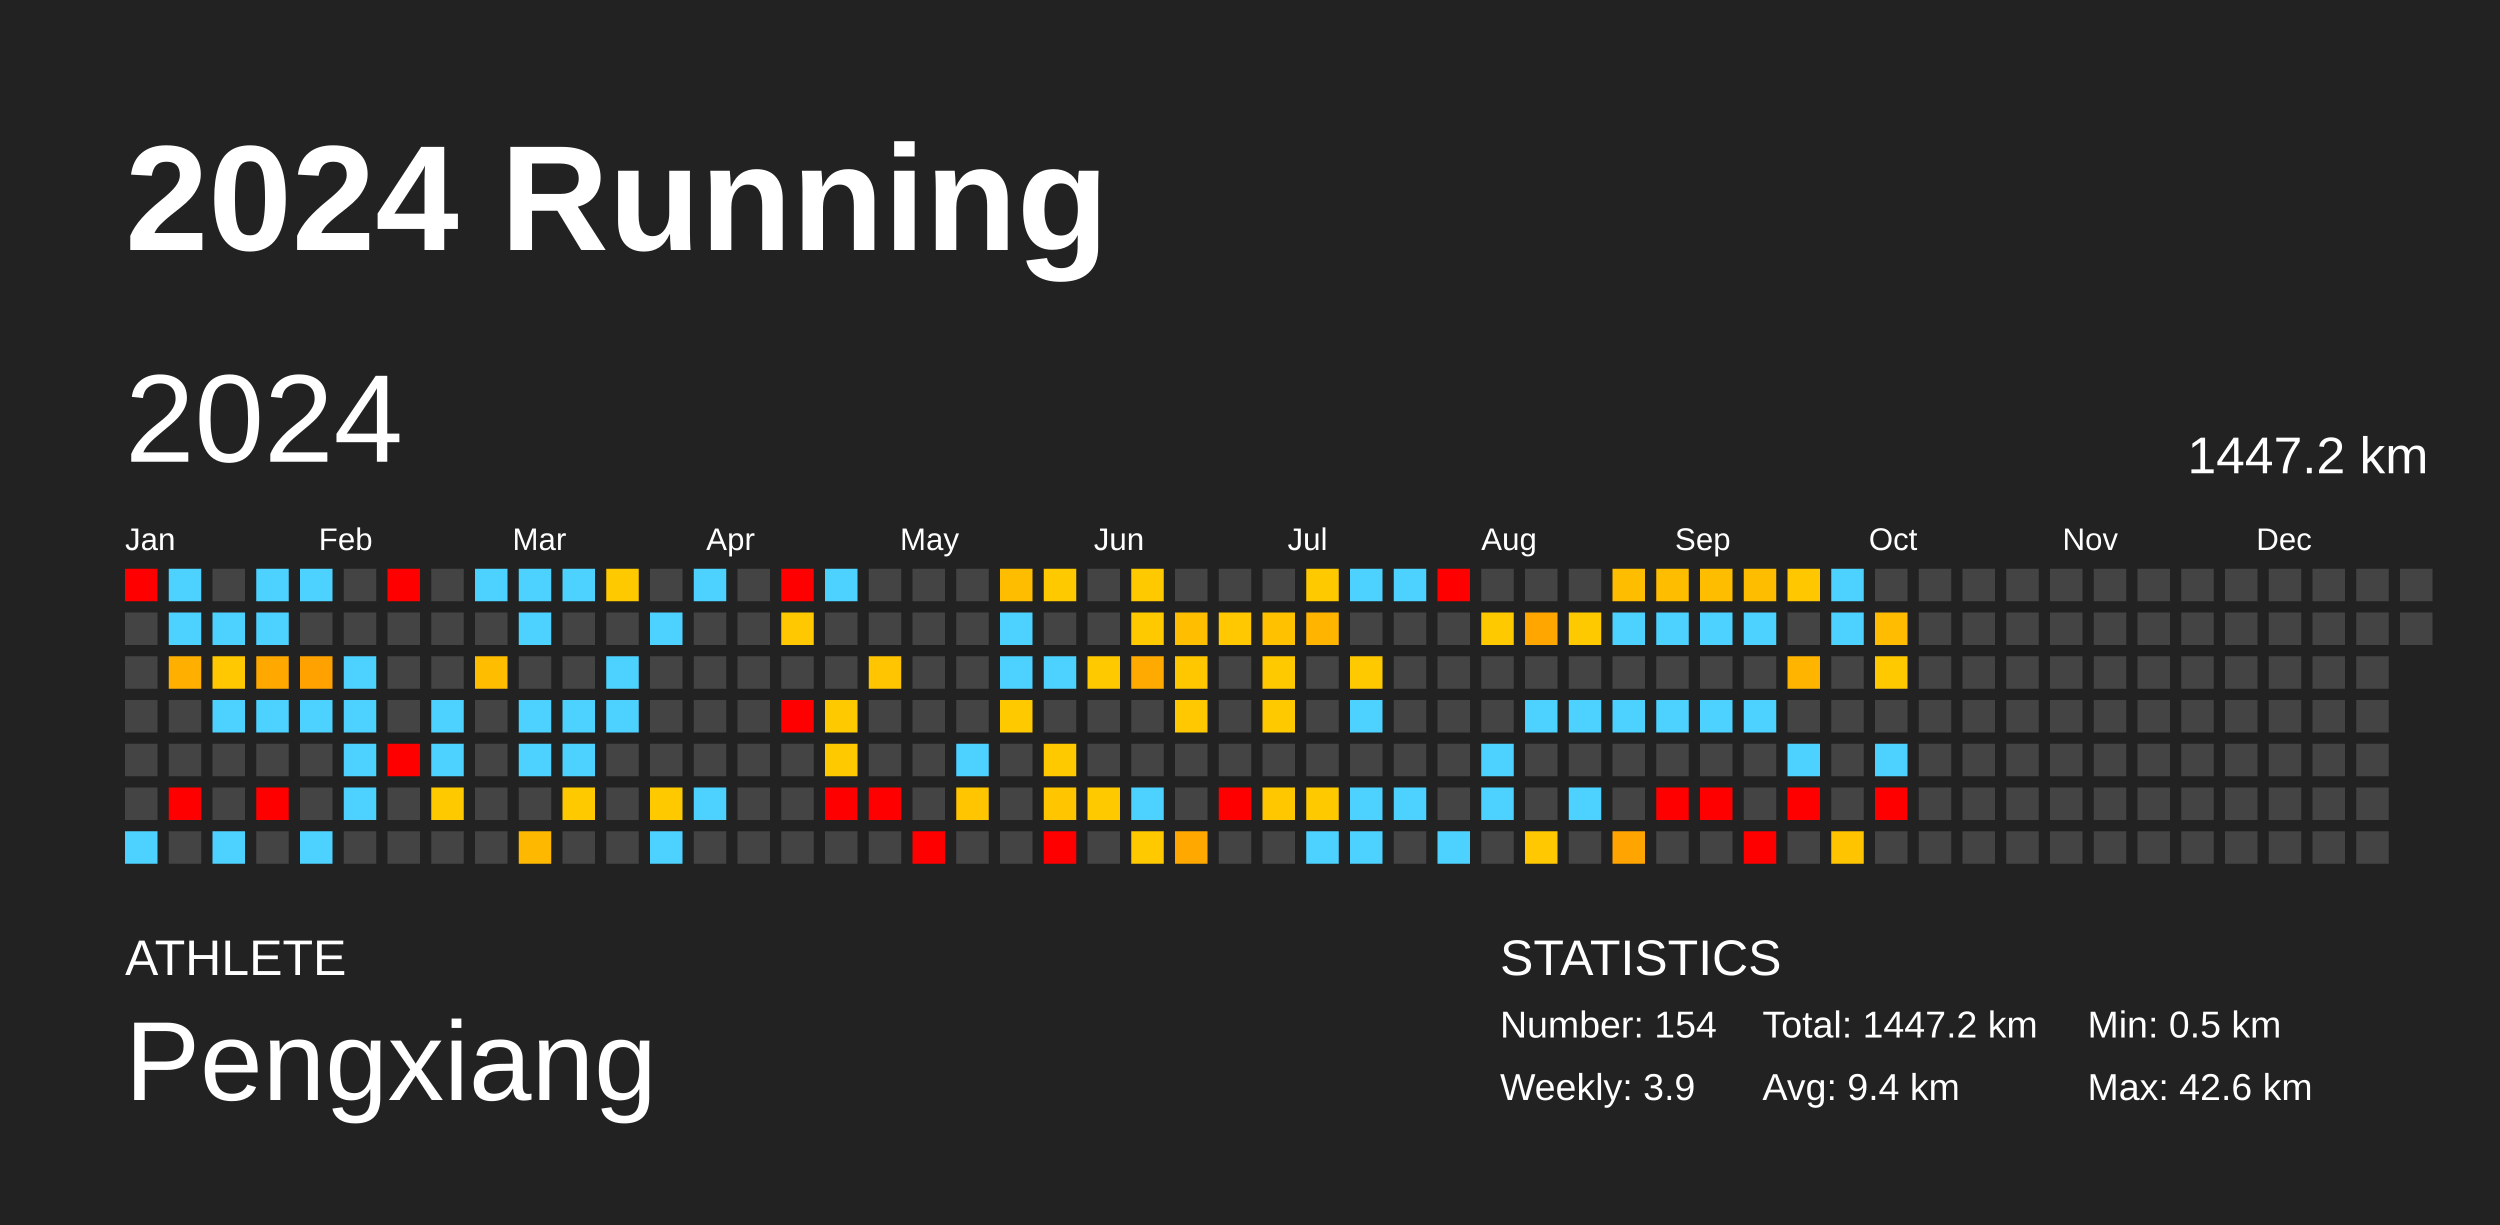
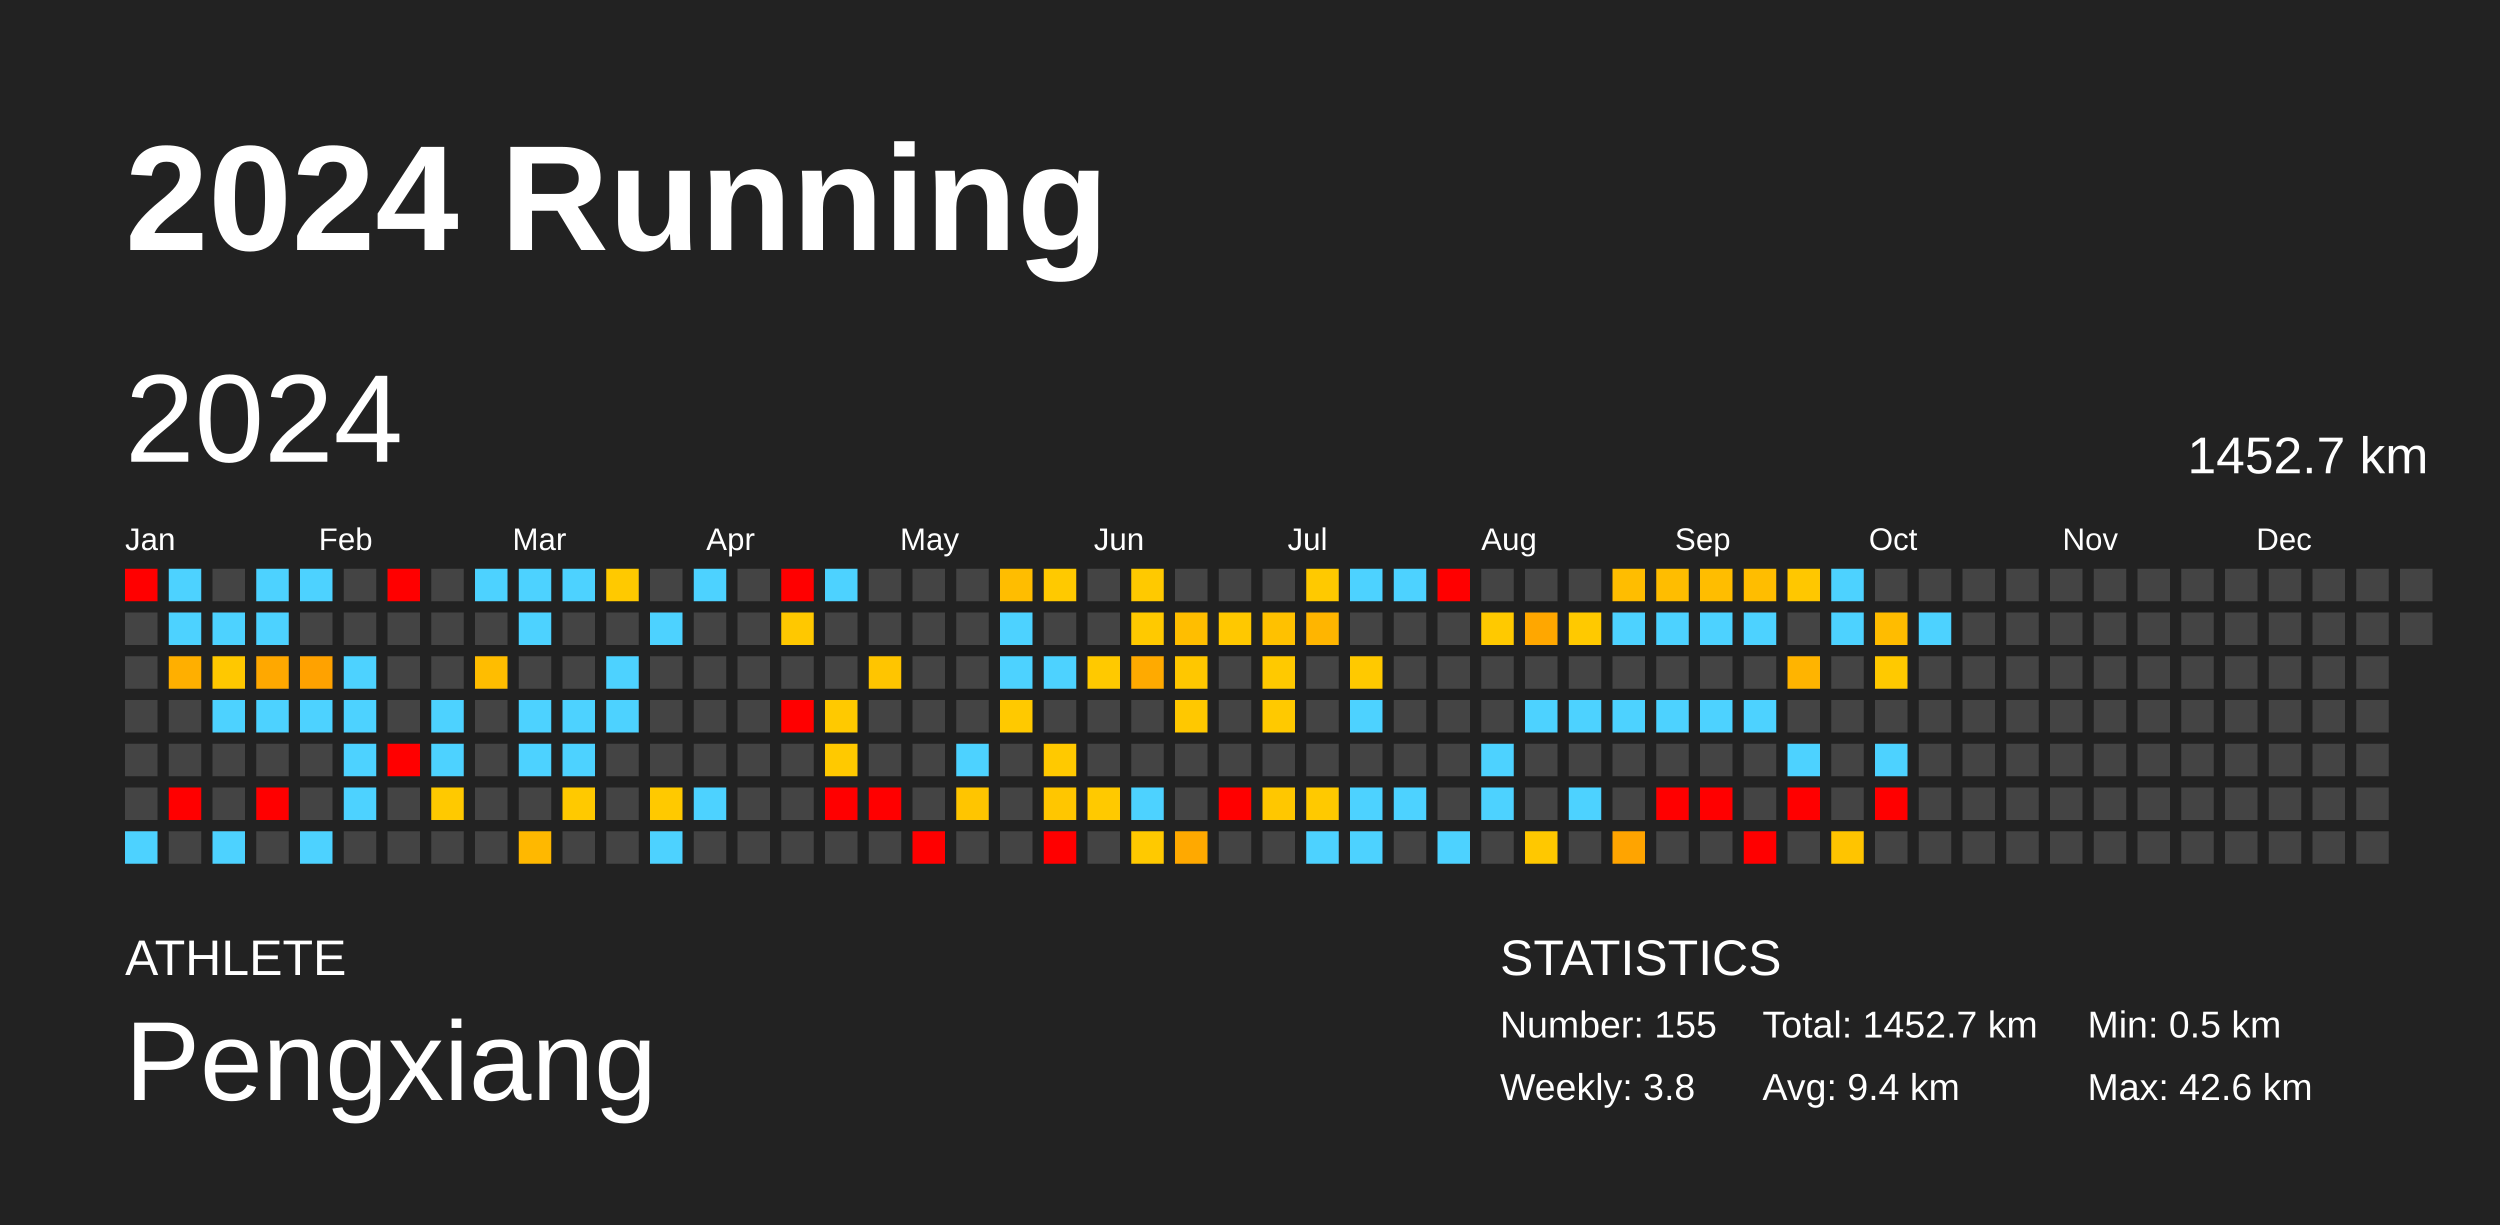
<svg xmlns="http://www.w3.org/2000/svg" baseProfile="full" height="98mm" version="1.1" viewBox="0,0,200,98" width="200mm">
  <defs />
  <rect fill="#222222" height="98" width="200" x="0" y="0" />
  <text fill="#FFFFFF" style="font-size:12px; font-family:Arial; font-weight:bold;" x="10" y="20">2024 Running</text>
  <text fill="#FFFFFF" style="font-size:4px; font-family:Arial" x="10" y="78">ATHLETE</text>
  <text fill="#FFFFFF" style="font-size:9px; font-family:Arial" x="10" y="88">Pengxiang</text>
  <text fill="#FFFFFF" style="font-size:4px; font-family:Arial" x="120" y="78">STATISTICS</text>
-   <text fill="#FFFFFF" style="font-size:3px; font-family:Arial" x="120" y="83">Number: 154</text>
-   <text fill="#FFFFFF" style="font-size:3px; font-family:Arial" x="120" y="88">Weekly: 3.9</text>
-   <text fill="#FFFFFF" style="font-size:3px; font-family:Arial" x="141" y="83">Total: 1447.2 km</text>
+   <text fill="#FFFFFF" style="font-size:3px; font-family:Arial" x="120" y="83">Number: 155</text>
+   <text fill="#FFFFFF" style="font-size:3px; font-family:Arial" x="120" y="88">Weekly: 3.8</text>
+   <text fill="#FFFFFF" style="font-size:3px; font-family:Arial" x="141" y="83">Total: 1452.7 km</text>
  <text fill="#FFFFFF" style="font-size:3px; font-family:Arial" x="141" y="88">Avg: 9.4 km</text>
  <text fill="#FFFFFF" style="font-size:3px; font-family:Arial" x="167" y="83">Min: 0.5 km</text>
  <text fill="#FFFFFF" style="font-size:3px; font-family:Arial" x="167" y="88">Max: 42.6 km</text>
  <text dominant-baseline="hanging" fill="#FFFFFF" style="font-size:10.0px; font-family:Arial;" x="10" y="30">2024</text>
-   <text dominant-baseline="hanging" fill="#FFFFFF" style="font-size:4.125px; font-family:Arial;" x="175" y="35">1447.2 km</text>
+   <text dominant-baseline="hanging" fill="#FFFFFF" style="font-size:4.125px; font-family:Arial;" x="175" y="35">1452.7 km</text>
  <text fill="#FFFFFF" style="font-size:2.5px; font-family:Arial" x="10.0" y="44">Jan</text>
  <text fill="#FFFFFF" style="font-size:2.5px; font-family:Arial" x="25.5" y="44">Feb</text>
  <text fill="#FFFFFF" style="font-size:2.5px; font-family:Arial" x="41.0" y="44">Mar</text>
  <text fill="#FFFFFF" style="font-size:2.5px; font-family:Arial" x="56.5" y="44">Apr</text>
  <text fill="#FFFFFF" style="font-size:2.5px; font-family:Arial" x="72.0" y="44">May</text>
  <text fill="#FFFFFF" style="font-size:2.5px; font-family:Arial" x="87.5" y="44">Jun</text>
  <text fill="#FFFFFF" style="font-size:2.5px; font-family:Arial" x="103.0" y="44">Jul</text>
  <text fill="#FFFFFF" style="font-size:2.5px; font-family:Arial" x="118.5" y="44">Aug</text>
  <text fill="#FFFFFF" style="font-size:2.5px; font-family:Arial" x="134.0" y="44">Sep</text>
  <text fill="#FFFFFF" style="font-size:2.5px; font-family:Arial" x="149.5" y="44">Oct</text>
  <text fill="#FFFFFF" style="font-size:2.5px; font-family:Arial" x="165.0" y="44">Nov</text>
  <text fill="#FFFFFF" style="font-size:2.5px; font-family:Arial" x="180.5" y="44">Dec</text>
  <rect fill="red" height="2.6" width="2.6" x="10.0" y="45.5" />
  <rect fill="#444444" height="2.6" width="2.6" x="10.0" y="49.0" />
  <rect fill="#444444" height="2.6" width="2.6" x="10.0" y="52.5" />
  <rect fill="#444444" height="2.6" width="2.6" x="10.0" y="56.0" />
  <rect fill="#444444" height="2.6" width="2.6" x="10.0" y="59.5" />
  <rect fill="#444444" height="2.6" width="2.6" x="10.0" y="63.0" />
  <rect fill="#4dd2ff" height="2.6" width="2.6" x="10.0" y="66.5" />
  <rect fill="#4dd2ff" height="2.6" width="2.6" x="13.5" y="45.5" />
  <rect fill="#4dd2ff" height="2.6" width="2.6" x="13.5" y="49.0" />
  <rect fill="#ffaf00" height="2.6" width="2.6" x="13.5" y="52.5" />
  <rect fill="#444444" height="2.6" width="2.6" x="13.5" y="56.0" />
  <rect fill="#444444" height="2.6" width="2.6" x="13.5" y="59.5" />
  <rect fill="red" height="2.6" width="2.6" x="13.5" y="63.0" />
  <rect fill="#444444" height="2.6" width="2.6" x="13.5" y="66.5" />
  <rect fill="#444444" height="2.6" width="2.6" x="17.0" y="45.5" />
  <rect fill="#4dd2ff" height="2.6" width="2.6" x="17.0" y="49.0" />
  <rect fill="#ffc800" height="2.6" width="2.6" x="17.0" y="52.5" />
  <rect fill="#4dd2ff" height="2.6" width="2.6" x="17.0" y="56.0" />
  <rect fill="#444444" height="2.6" width="2.6" x="17.0" y="59.5" />
  <rect fill="#444444" height="2.6" width="2.6" x="17.0" y="63.0" />
  <rect fill="#4dd2ff" height="2.6" width="2.6" x="17.0" y="66.5" />
  <rect fill="#4dd2ff" height="2.6" width="2.6" x="20.5" y="45.5" />
  <rect fill="#4dd2ff" height="2.6" width="2.6" x="20.5" y="49.0" />
  <rect fill="#ffa800" height="2.6" width="2.6" x="20.5" y="52.5" />
  <rect fill="#4dd2ff" height="2.6" width="2.6" x="20.5" y="56.0" />
  <rect fill="#444444" height="2.6" width="2.6" x="20.5" y="59.5" />
  <rect fill="red" height="2.6" width="2.6" x="20.5" y="63.0" />
  <rect fill="#444444" height="2.6" width="2.6" x="20.5" y="66.5" />
  <rect fill="#4dd2ff" height="2.6" width="2.6" x="24.0" y="45.5" />
  <rect fill="#444444" height="2.6" width="2.6" x="24.0" y="49.0" />
  <rect fill="#ffa200" height="2.6" width="2.6" x="24.0" y="52.5" />
  <rect fill="#4dd2ff" height="2.6" width="2.6" x="24.0" y="56.0" />
  <rect fill="#444444" height="2.6" width="2.6" x="24.0" y="59.5" />
  <rect fill="#444444" height="2.6" width="2.6" x="24.0" y="63.0" />
  <rect fill="#4dd2ff" height="2.6" width="2.6" x="24.0" y="66.5" />
  <rect fill="#444444" height="2.6" width="2.6" x="27.5" y="45.5" />
  <rect fill="#444444" height="2.6" width="2.6" x="27.5" y="49.0" />
  <rect fill="#4dd2ff" height="2.6" width="2.6" x="27.5" y="52.5" />
  <rect fill="#4dd2ff" height="2.6" width="2.6" x="27.5" y="56.0" />
  <rect fill="#4dd2ff" height="2.6" width="2.6" x="27.5" y="59.5" />
  <rect fill="#4dd2ff" height="2.6" width="2.6" x="27.5" y="63.0" />
  <rect fill="#444444" height="2.6" width="2.6" x="27.5" y="66.5" />
  <rect fill="red" height="2.6" width="2.6" x="31.0" y="45.5" />
  <rect fill="#444444" height="2.6" width="2.6" x="31.0" y="49.0" />
  <rect fill="#444444" height="2.6" width="2.6" x="31.0" y="52.5" />
  <rect fill="#444444" height="2.6" width="2.6" x="31.0" y="56.0" />
  <rect fill="red" height="2.6" width="2.6" x="31.0" y="59.5" />
  <rect fill="#444444" height="2.6" width="2.6" x="31.0" y="63.0" />
  <rect fill="#444444" height="2.6" width="2.6" x="31.0" y="66.5" />
  <rect fill="#444444" height="2.6" width="2.6" x="34.5" y="45.5" />
  <rect fill="#444444" height="2.6" width="2.6" x="34.5" y="49.0" />
  <rect fill="#444444" height="2.6" width="2.6" x="34.5" y="52.5" />
  <rect fill="#4dd2ff" height="2.6" width="2.6" x="34.5" y="56.0" />
  <rect fill="#4dd2ff" height="2.6" width="2.6" x="34.5" y="59.5" />
  <rect fill="#ffc900" height="2.6" width="2.6" x="34.5" y="63.0" />
  <rect fill="#444444" height="2.6" width="2.6" x="34.5" y="66.5" />
  <rect fill="#4dd2ff" height="2.6" width="2.6" x="38.0" y="45.5" />
  <rect fill="#444444" height="2.6" width="2.6" x="38.0" y="49.0" />
  <rect fill="#ffbd00" height="2.6" width="2.6" x="38.0" y="52.5" />
  <rect fill="#444444" height="2.6" width="2.6" x="38.0" y="56.0" />
  <rect fill="#444444" height="2.6" width="2.6" x="38.0" y="59.5" />
  <rect fill="#444444" height="2.6" width="2.6" x="38.0" y="63.0" />
  <rect fill="#444444" height="2.6" width="2.6" x="38.0" y="66.5" />
  <rect fill="#4dd2ff" height="2.6" width="2.6" x="41.5" y="45.5" />
  <rect fill="#4dd2ff" height="2.6" width="2.6" x="41.5" y="49.0" />
  <rect fill="#444444" height="2.6" width="2.6" x="41.5" y="52.5" />
  <rect fill="#4dd2ff" height="2.6" width="2.6" x="41.5" y="56.0" />
  <rect fill="#4dd2ff" height="2.6" width="2.6" x="41.5" y="59.5" />
  <rect fill="#444444" height="2.6" width="2.6" x="41.5" y="63.0" />
  <rect fill="#ffb800" height="2.6" width="2.6" x="41.5" y="66.5" />
  <rect fill="#4dd2ff" height="2.6" width="2.6" x="45.0" y="45.5" />
  <rect fill="#444444" height="2.6" width="2.6" x="45.0" y="49.0" />
  <rect fill="#444444" height="2.6" width="2.6" x="45.0" y="52.5" />
  <rect fill="#4dd2ff" height="2.6" width="2.6" x="45.0" y="56.0" />
  <rect fill="#4dd2ff" height="2.6" width="2.6" x="45.0" y="59.5" />
  <rect fill="#ffc900" height="2.6" width="2.6" x="45.0" y="63.0" />
  <rect fill="#444444" height="2.6" width="2.6" x="45.0" y="66.5" />
  <rect fill="#ffc900" height="2.6" width="2.6" x="48.5" y="45.5" />
  <rect fill="#444444" height="2.6" width="2.6" x="48.5" y="49.0" />
  <rect fill="#4dd2ff" height="2.6" width="2.6" x="48.5" y="52.5" />
  <rect fill="#4dd2ff" height="2.6" width="2.6" x="48.5" y="56.0" />
  <rect fill="#444444" height="2.6" width="2.6" x="48.5" y="59.5" />
  <rect fill="#444444" height="2.6" width="2.6" x="48.5" y="63.0" />
  <rect fill="#444444" height="2.6" width="2.6" x="48.5" y="66.5" />
  <rect fill="#444444" height="2.6" width="2.6" x="52.0" y="45.5" />
  <rect fill="#4dd2ff" height="2.6" width="2.6" x="52.0" y="49.0" />
  <rect fill="#444444" height="2.6" width="2.6" x="52.0" y="52.5" />
  <rect fill="#444444" height="2.6" width="2.6" x="52.0" y="56.0" />
  <rect fill="#444444" height="2.6" width="2.6" x="52.0" y="59.5" />
  <rect fill="#ffc900" height="2.6" width="2.6" x="52.0" y="63.0" />
  <rect fill="#4dd2ff" height="2.6" width="2.6" x="52.0" y="66.5" />
  <rect fill="#4dd2ff" height="2.6" width="2.6" x="55.5" y="45.5" />
  <rect fill="#444444" height="2.6" width="2.6" x="55.5" y="49.0" />
  <rect fill="#444444" height="2.6" width="2.6" x="55.5" y="52.5" />
  <rect fill="#444444" height="2.6" width="2.6" x="55.5" y="56.0" />
  <rect fill="#444444" height="2.6" width="2.6" x="55.5" y="59.5" />
  <rect fill="#4dd2ff" height="2.6" width="2.6" x="55.5" y="63.0" />
  <rect fill="#444444" height="2.6" width="2.6" x="55.5" y="66.5" />
  <rect fill="#444444" height="2.6" width="2.6" x="59.0" y="45.5" />
  <rect fill="#444444" height="2.6" width="2.6" x="59.0" y="49.0" />
  <rect fill="#444444" height="2.6" width="2.6" x="59.0" y="52.5" />
  <rect fill="#444444" height="2.6" width="2.6" x="59.0" y="56.0" />
  <rect fill="#444444" height="2.6" width="2.6" x="59.0" y="59.5" />
  <rect fill="#444444" height="2.6" width="2.6" x="59.0" y="63.0" />
  <rect fill="#444444" height="2.6" width="2.6" x="59.0" y="66.5" />
  <rect fill="red" height="2.6" width="2.6" x="62.5" y="45.5" />
  <rect fill="#ffc800" height="2.6" width="2.6" x="62.5" y="49.0" />
  <rect fill="#444444" height="2.6" width="2.6" x="62.5" y="52.5" />
  <rect fill="red" height="2.6" width="2.6" x="62.5" y="56.0" />
  <rect fill="#444444" height="2.6" width="2.6" x="62.5" y="59.5" />
  <rect fill="#444444" height="2.6" width="2.6" x="62.5" y="63.0" />
  <rect fill="#444444" height="2.6" width="2.6" x="62.5" y="66.5" />
  <rect fill="#4dd2ff" height="2.6" width="2.6" x="66.0" y="45.5" />
  <rect fill="#444444" height="2.6" width="2.6" x="66.0" y="49.0" />
  <rect fill="#444444" height="2.6" width="2.6" x="66.0" y="52.5" />
  <rect fill="#ffc900" height="2.6" width="2.6" x="66.0" y="56.0" />
  <rect fill="#ffc900" height="2.6" width="2.6" x="66.0" y="59.5" />
  <rect fill="red" height="2.6" width="2.6" x="66.0" y="63.0" />
  <rect fill="#444444" height="2.6" width="2.6" x="66.0" y="66.5" />
  <rect fill="#444444" height="2.6" width="2.6" x="69.5" y="45.5" />
  <rect fill="#444444" height="2.6" width="2.6" x="69.5" y="49.0" />
  <rect fill="#ffc500" height="2.6" width="2.6" x="69.5" y="52.5" />
  <rect fill="#444444" height="2.6" width="2.6" x="69.5" y="56.0" />
  <rect fill="#444444" height="2.6" width="2.6" x="69.5" y="59.5" />
  <rect fill="red" height="2.6" width="2.6" x="69.5" y="63.0" />
  <rect fill="#444444" height="2.6" width="2.6" x="69.5" y="66.5" />
  <rect fill="#444444" height="2.6" width="2.6" x="73.0" y="45.5" />
  <rect fill="#444444" height="2.6" width="2.6" x="73.0" y="49.0" />
  <rect fill="#444444" height="2.6" width="2.6" x="73.0" y="52.5" />
  <rect fill="#444444" height="2.6" width="2.6" x="73.0" y="56.0" />
  <rect fill="#444444" height="2.6" width="2.6" x="73.0" y="59.5" />
  <rect fill="#444444" height="2.6" width="2.6" x="73.0" y="63.0" />
  <rect fill="red" height="2.6" width="2.6" x="73.0" y="66.5" />
  <rect fill="#444444" height="2.6" width="2.6" x="76.5" y="45.5" />
  <rect fill="#444444" height="2.6" width="2.6" x="76.5" y="49.0" />
  <rect fill="#444444" height="2.6" width="2.6" x="76.5" y="52.5" />
  <rect fill="#444444" height="2.6" width="2.6" x="76.5" y="56.0" />
  <rect fill="#4dd2ff" height="2.6" width="2.6" x="76.5" y="59.5" />
  <rect fill="#ffc500" height="2.6" width="2.6" x="76.5" y="63.0" />
  <rect fill="#444444" height="2.6" width="2.6" x="76.5" y="66.5" />
  <rect fill="#ffbd00" height="2.6" width="2.6" x="80.0" y="45.5" />
  <rect fill="#4dd2ff" height="2.6" width="2.6" x="80.0" y="49.0" />
  <rect fill="#4dd2ff" height="2.6" width="2.6" x="80.0" y="52.5" />
  <rect fill="#ffc900" height="2.6" width="2.6" x="80.0" y="56.0" />
  <rect fill="#444444" height="2.6" width="2.6" x="80.0" y="59.5" />
  <rect fill="#444444" height="2.6" width="2.6" x="80.0" y="63.0" />
  <rect fill="#444444" height="2.6" width="2.6" x="80.0" y="66.5" />
  <rect fill="#ffc900" height="2.6" width="2.6" x="83.5" y="45.5" />
  <rect fill="#444444" height="2.6" width="2.6" x="83.5" y="49.0" />
  <rect fill="#4dd2ff" height="2.6" width="2.6" x="83.5" y="52.5" />
  <rect fill="#444444" height="2.6" width="2.6" x="83.5" y="56.0" />
  <rect fill="#ffc900" height="2.6" width="2.6" x="83.5" y="59.5" />
  <rect fill="#ffc600" height="2.6" width="2.6" x="83.5" y="63.0" />
  <rect fill="red" height="2.6" width="2.6" x="83.5" y="66.5" />
  <rect fill="#444444" height="2.6" width="2.6" x="87.0" y="45.5" />
  <rect fill="#444444" height="2.6" width="2.6" x="87.0" y="49.0" />
  <rect fill="#ffc900" height="2.6" width="2.6" x="87.0" y="52.5" />
  <rect fill="#444444" height="2.6" width="2.6" x="87.0" y="56.0" />
  <rect fill="#444444" height="2.6" width="2.6" x="87.0" y="59.5" />
  <rect fill="#ffc900" height="2.6" width="2.6" x="87.0" y="63.0" />
  <rect fill="#444444" height="2.6" width="2.6" x="87.0" y="66.5" />
  <rect fill="#ffc900" height="2.6" width="2.6" x="90.5" y="45.5" />
  <rect fill="#ffc900" height="2.6" width="2.6" x="90.5" y="49.0" />
  <rect fill="#ffaa00" height="2.6" width="2.6" x="90.5" y="52.5" />
  <rect fill="#444444" height="2.6" width="2.6" x="90.5" y="56.0" />
  <rect fill="#444444" height="2.6" width="2.6" x="90.5" y="59.5" />
  <rect fill="#4dd2ff" height="2.6" width="2.6" x="90.5" y="63.0" />
  <rect fill="#ffc900" height="2.6" width="2.6" x="90.5" y="66.5" />
  <rect fill="#444444" height="2.6" width="2.6" x="94.0" y="45.5" />
  <rect fill="#ffbe00" height="2.6" width="2.6" x="94.0" y="49.0" />
  <rect fill="#ffc700" height="2.6" width="2.6" x="94.0" y="52.5" />
  <rect fill="#ffc800" height="2.6" width="2.6" x="94.0" y="56.0" />
  <rect fill="#444444" height="2.6" width="2.6" x="94.0" y="59.5" />
  <rect fill="#444444" height="2.6" width="2.6" x="94.0" y="63.0" />
  <rect fill="#ffa900" height="2.6" width="2.6" x="94.0" y="66.5" />
  <rect fill="#444444" height="2.6" width="2.6" x="97.5" y="45.5" />
  <rect fill="#ffc800" height="2.6" width="2.6" x="97.5" y="49.0" />
  <rect fill="#444444" height="2.6" width="2.6" x="97.5" y="52.5" />
  <rect fill="#444444" height="2.6" width="2.6" x="97.5" y="56.0" />
  <rect fill="#444444" height="2.6" width="2.6" x="97.5" y="59.5" />
  <rect fill="red" height="2.6" width="2.6" x="97.5" y="63.0" />
  <rect fill="#444444" height="2.6" width="2.6" x="97.5" y="66.5" />
  <rect fill="#444444" height="2.6" width="2.6" x="101.0" y="45.5" />
  <rect fill="#ffc100" height="2.6" width="2.6" x="101.0" y="49.0" />
  <rect fill="#ffc900" height="2.6" width="2.6" x="101.0" y="52.5" />
  <rect fill="#ffc900" height="2.6" width="2.6" x="101.0" y="56.0" />
  <rect fill="#444444" height="2.6" width="2.6" x="101.0" y="59.5" />
  <rect fill="#ffc700" height="2.6" width="2.6" x="101.0" y="63.0" />
  <rect fill="#444444" height="2.6" width="2.6" x="101.0" y="66.5" />
  <rect fill="#ffc900" height="2.6" width="2.6" x="104.5" y="45.5" />
  <rect fill="#ffb500" height="2.6" width="2.6" x="104.5" y="49.0" />
  <rect fill="#444444" height="2.6" width="2.6" x="104.5" y="52.5" />
  <rect fill="#444444" height="2.6" width="2.6" x="104.5" y="56.0" />
  <rect fill="#444444" height="2.6" width="2.6" x="104.5" y="59.5" />
  <rect fill="#ffc900" height="2.6" width="2.6" x="104.5" y="63.0" />
  <rect fill="#4dd2ff" height="2.6" width="2.6" x="104.5" y="66.5" />
  <rect fill="#4dd2ff" height="2.6" width="2.6" x="108.0" y="45.5" />
  <rect fill="#444444" height="2.6" width="2.6" x="108.0" y="49.0" />
  <rect fill="#ffc900" height="2.6" width="2.6" x="108.0" y="52.5" />
  <rect fill="#4dd2ff" height="2.6" width="2.6" x="108.0" y="56.0" />
  <rect fill="#444444" height="2.6" width="2.6" x="108.0" y="59.5" />
  <rect fill="#4dd2ff" height="2.6" width="2.6" x="108.0" y="63.0" />
  <rect fill="#4dd2ff" height="2.6" width="2.6" x="108.0" y="66.5" />
  <rect fill="#4dd2ff" height="2.6" width="2.6" x="111.5" y="45.5" />
  <rect fill="#444444" height="2.6" width="2.6" x="111.5" y="49.0" />
  <rect fill="#444444" height="2.6" width="2.6" x="111.5" y="52.5" />
  <rect fill="#444444" height="2.6" width="2.6" x="111.5" y="56.0" />
  <rect fill="#444444" height="2.6" width="2.6" x="111.5" y="59.5" />
  <rect fill="#4dd2ff" height="2.6" width="2.6" x="111.5" y="63.0" />
  <rect fill="#444444" height="2.6" width="2.6" x="111.5" y="66.5" />
  <rect fill="red" height="2.6" width="2.6" x="115.0" y="45.5" />
  <rect fill="#444444" height="2.6" width="2.6" x="115.0" y="49.0" />
  <rect fill="#444444" height="2.6" width="2.6" x="115.0" y="52.5" />
  <rect fill="#444444" height="2.6" width="2.6" x="115.0" y="56.0" />
  <rect fill="#444444" height="2.6" width="2.6" x="115.0" y="59.5" />
  <rect fill="#444444" height="2.6" width="2.6" x="115.0" y="63.0" />
  <rect fill="#4dd2ff" height="2.6" width="2.6" x="115.0" y="66.5" />
  <rect fill="#444444" height="2.6" width="2.6" x="118.5" y="45.5" />
  <rect fill="#ffc900" height="2.6" width="2.6" x="118.5" y="49.0" />
  <rect fill="#444444" height="2.6" width="2.6" x="118.5" y="52.5" />
  <rect fill="#444444" height="2.6" width="2.6" x="118.5" y="56.0" />
  <rect fill="#4dd2ff" height="2.6" width="2.6" x="118.5" y="59.5" />
  <rect fill="#4dd2ff" height="2.6" width="2.6" x="118.5" y="63.0" />
  <rect fill="#444444" height="2.6" width="2.6" x="118.5" y="66.5" />
  <rect fill="#444444" height="2.6" width="2.6" x="122.0" y="45.5" />
  <rect fill="#ffa700" height="2.6" width="2.6" x="122.0" y="49.0" />
  <rect fill="#444444" height="2.6" width="2.6" x="122.0" y="52.5" />
  <rect fill="#4dd2ff" height="2.6" width="2.6" x="122.0" y="56.0" />
  <rect fill="#444444" height="2.6" width="2.6" x="122.0" y="59.5" />
  <rect fill="#444444" height="2.6" width="2.6" x="122.0" y="63.0" />
  <rect fill="#ffc800" height="2.6" width="2.6" x="122.0" y="66.5" />
  <rect fill="#444444" height="2.6" width="2.6" x="125.5" y="45.5" />
  <rect fill="#ffc900" height="2.6" width="2.6" x="125.5" y="49.0" />
  <rect fill="#444444" height="2.6" width="2.6" x="125.5" y="52.5" />
  <rect fill="#4dd2ff" height="2.6" width="2.6" x="125.5" y="56.0" />
  <rect fill="#444444" height="2.6" width="2.6" x="125.5" y="59.5" />
  <rect fill="#4dd2ff" height="2.6" width="2.6" x="125.5" y="63.0" />
  <rect fill="#444444" height="2.6" width="2.6" x="125.5" y="66.5" />
  <rect fill="#ffbd00" height="2.6" width="2.6" x="129.0" y="45.5" />
  <rect fill="#4dd2ff" height="2.6" width="2.6" x="129.0" y="49.0" />
  <rect fill="#444444" height="2.6" width="2.6" x="129.0" y="52.5" />
  <rect fill="#4dd2ff" height="2.6" width="2.6" x="129.0" y="56.0" />
  <rect fill="#444444" height="2.6" width="2.6" x="129.0" y="59.5" />
  <rect fill="#444444" height="2.6" width="2.6" x="129.0" y="63.0" />
  <rect fill="#ffa400" height="2.6" width="2.6" x="129.0" y="66.5" />
  <rect fill="#ffbd00" height="2.6" width="2.6" x="132.5" y="45.5" />
  <rect fill="#4dd2ff" height="2.6" width="2.6" x="132.5" y="49.0" />
  <rect fill="#444444" height="2.6" width="2.6" x="132.5" y="52.5" />
  <rect fill="#4dd2ff" height="2.6" width="2.6" x="132.5" y="56.0" />
  <rect fill="#444444" height="2.6" width="2.6" x="132.5" y="59.5" />
  <rect fill="red" height="2.6" width="2.6" x="132.5" y="63.0" />
  <rect fill="#444444" height="2.6" width="2.6" x="132.5" y="66.5" />
  <rect fill="#ffbd00" height="2.6" width="2.6" x="136.0" y="45.5" />
  <rect fill="#4dd2ff" height="2.6" width="2.6" x="136.0" y="49.0" />
  <rect fill="#444444" height="2.6" width="2.6" x="136.0" y="52.5" />
  <rect fill="#4dd2ff" height="2.6" width="2.6" x="136.0" y="56.0" />
  <rect fill="#444444" height="2.6" width="2.6" x="136.0" y="59.5" />
  <rect fill="red" height="2.6" width="2.6" x="136.0" y="63.0" />
  <rect fill="#444444" height="2.6" width="2.6" x="136.0" y="66.5" />
  <rect fill="#ffbd00" height="2.6" width="2.6" x="139.5" y="45.5" />
  <rect fill="#4dd2ff" height="2.6" width="2.6" x="139.5" y="49.0" />
  <rect fill="#444444" height="2.6" width="2.6" x="139.5" y="52.5" />
  <rect fill="#4dd2ff" height="2.6" width="2.6" x="139.5" y="56.0" />
  <rect fill="#444444" height="2.6" width="2.6" x="139.5" y="59.5" />
  <rect fill="#444444" height="2.6" width="2.6" x="139.5" y="63.0" />
  <rect fill="red" height="2.6" width="2.6" x="139.5" y="66.5" />
  <rect fill="#ffc700" height="2.6" width="2.6" x="143.0" y="45.5" />
  <rect fill="#444444" height="2.6" width="2.6" x="143.0" y="49.0" />
  <rect fill="#ffb400" height="2.6" width="2.6" x="143.0" y="52.5" />
  <rect fill="#444444" height="2.6" width="2.6" x="143.0" y="56.0" />
  <rect fill="#4dd2ff" height="2.6" width="2.6" x="143.0" y="59.5" />
  <rect fill="red" height="2.6" width="2.6" x="143.0" y="63.0" />
  <rect fill="#444444" height="2.6" width="2.6" x="143.0" y="66.5" />
  <rect fill="#4dd2ff" height="2.6" width="2.6" x="146.5" y="45.5" />
  <rect fill="#4dd2ff" height="2.6" width="2.6" x="146.5" y="49.0" />
  <rect fill="#444444" height="2.6" width="2.6" x="146.5" y="52.5" />
  <rect fill="#444444" height="2.6" width="2.6" x="146.5" y="56.0" />
  <rect fill="#444444" height="2.6" width="2.6" x="146.5" y="59.5" />
  <rect fill="#444444" height="2.6" width="2.6" x="146.5" y="63.0" />
  <rect fill="#ffc400" height="2.6" width="2.6" x="146.5" y="66.5" />
  <rect fill="#444444" height="2.6" width="2.6" x="150.0" y="45.5" />
  <rect fill="#ffbc00" height="2.6" width="2.6" x="150.0" y="49.0" />
  <rect fill="#ffc900" height="2.6" width="2.6" x="150.0" y="52.5" />
  <rect fill="#444444" height="2.6" width="2.6" x="150.0" y="56.0" />
  <rect fill="#4dd2ff" height="2.6" width="2.6" x="150.0" y="59.5" />
  <rect fill="red" height="2.6" width="2.6" x="150.0" y="63.0" />
  <rect fill="#444444" height="2.6" width="2.6" x="150.0" y="66.5" />
  <rect fill="#444444" height="2.6" width="2.6" x="153.5" y="45.5" />
-   <rect fill="#444444" height="2.6" width="2.6" x="153.5" y="49.0" />
+   <rect fill="#4dd2ff" height="2.6" width="2.6" x="153.5" y="49.0" />
  <rect fill="#444444" height="2.6" width="2.6" x="153.5" y="52.5" />
  <rect fill="#444444" height="2.6" width="2.6" x="153.5" y="56.0" />
  <rect fill="#444444" height="2.6" width="2.6" x="153.5" y="59.5" />
  <rect fill="#444444" height="2.6" width="2.6" x="153.5" y="63.0" />
  <rect fill="#444444" height="2.6" width="2.6" x="153.5" y="66.5" />
  <rect fill="#444444" height="2.6" width="2.6" x="157.0" y="45.5" />
  <rect fill="#444444" height="2.6" width="2.6" x="157.0" y="49.0" />
  <rect fill="#444444" height="2.6" width="2.6" x="157.0" y="52.5" />
  <rect fill="#444444" height="2.6" width="2.6" x="157.0" y="56.0" />
  <rect fill="#444444" height="2.6" width="2.6" x="157.0" y="59.5" />
  <rect fill="#444444" height="2.6" width="2.6" x="157.0" y="63.0" />
  <rect fill="#444444" height="2.6" width="2.6" x="157.0" y="66.5" />
  <rect fill="#444444" height="2.6" width="2.6" x="160.5" y="45.5" />
  <rect fill="#444444" height="2.6" width="2.6" x="160.5" y="49.0" />
  <rect fill="#444444" height="2.6" width="2.6" x="160.5" y="52.5" />
  <rect fill="#444444" height="2.6" width="2.6" x="160.5" y="56.0" />
  <rect fill="#444444" height="2.6" width="2.6" x="160.5" y="59.5" />
  <rect fill="#444444" height="2.6" width="2.6" x="160.5" y="63.0" />
  <rect fill="#444444" height="2.6" width="2.6" x="160.5" y="66.5" />
  <rect fill="#444444" height="2.6" width="2.6" x="164.0" y="45.5" />
  <rect fill="#444444" height="2.6" width="2.6" x="164.0" y="49.0" />
  <rect fill="#444444" height="2.6" width="2.6" x="164.0" y="52.5" />
  <rect fill="#444444" height="2.6" width="2.6" x="164.0" y="56.0" />
  <rect fill="#444444" height="2.6" width="2.6" x="164.0" y="59.5" />
  <rect fill="#444444" height="2.6" width="2.6" x="164.0" y="63.0" />
  <rect fill="#444444" height="2.6" width="2.6" x="164.0" y="66.5" />
  <rect fill="#444444" height="2.6" width="2.6" x="167.5" y="45.5" />
  <rect fill="#444444" height="2.6" width="2.6" x="167.5" y="49.0" />
  <rect fill="#444444" height="2.6" width="2.6" x="167.5" y="52.5" />
  <rect fill="#444444" height="2.6" width="2.6" x="167.5" y="56.0" />
  <rect fill="#444444" height="2.6" width="2.6" x="167.5" y="59.5" />
  <rect fill="#444444" height="2.6" width="2.6" x="167.5" y="63.0" />
  <rect fill="#444444" height="2.6" width="2.6" x="167.5" y="66.5" />
  <rect fill="#444444" height="2.6" width="2.6" x="171.0" y="45.5" />
  <rect fill="#444444" height="2.6" width="2.6" x="171.0" y="49.0" />
  <rect fill="#444444" height="2.6" width="2.6" x="171.0" y="52.5" />
  <rect fill="#444444" height="2.6" width="2.6" x="171.0" y="56.0" />
  <rect fill="#444444" height="2.6" width="2.6" x="171.0" y="59.5" />
  <rect fill="#444444" height="2.6" width="2.6" x="171.0" y="63.0" />
  <rect fill="#444444" height="2.6" width="2.6" x="171.0" y="66.5" />
  <rect fill="#444444" height="2.6" width="2.6" x="174.5" y="45.5" />
  <rect fill="#444444" height="2.6" width="2.6" x="174.5" y="49.0" />
  <rect fill="#444444" height="2.6" width="2.6" x="174.5" y="52.5" />
  <rect fill="#444444" height="2.6" width="2.6" x="174.5" y="56.0" />
  <rect fill="#444444" height="2.6" width="2.6" x="174.5" y="59.5" />
  <rect fill="#444444" height="2.6" width="2.6" x="174.5" y="63.0" />
  <rect fill="#444444" height="2.6" width="2.6" x="174.5" y="66.5" />
  <rect fill="#444444" height="2.6" width="2.6" x="178.0" y="45.5" />
  <rect fill="#444444" height="2.6" width="2.6" x="178.0" y="49.0" />
  <rect fill="#444444" height="2.6" width="2.6" x="178.0" y="52.5" />
  <rect fill="#444444" height="2.6" width="2.6" x="178.0" y="56.0" />
  <rect fill="#444444" height="2.6" width="2.6" x="178.0" y="59.5" />
  <rect fill="#444444" height="2.6" width="2.6" x="178.0" y="63.0" />
  <rect fill="#444444" height="2.6" width="2.6" x="178.0" y="66.5" />
  <rect fill="#444444" height="2.6" width="2.6" x="181.5" y="45.5" />
  <rect fill="#444444" height="2.6" width="2.6" x="181.5" y="49.0" />
  <rect fill="#444444" height="2.6" width="2.6" x="181.5" y="52.5" />
  <rect fill="#444444" height="2.6" width="2.6" x="181.5" y="56.0" />
  <rect fill="#444444" height="2.6" width="2.6" x="181.5" y="59.5" />
  <rect fill="#444444" height="2.6" width="2.6" x="181.5" y="63.0" />
  <rect fill="#444444" height="2.6" width="2.6" x="181.5" y="66.5" />
  <rect fill="#444444" height="2.6" width="2.6" x="185.0" y="45.5" />
  <rect fill="#444444" height="2.6" width="2.6" x="185.0" y="49.0" />
  <rect fill="#444444" height="2.6" width="2.6" x="185.0" y="52.5" />
  <rect fill="#444444" height="2.6" width="2.6" x="185.0" y="56.0" />
  <rect fill="#444444" height="2.6" width="2.6" x="185.0" y="59.5" />
  <rect fill="#444444" height="2.6" width="2.6" x="185.0" y="63.0" />
  <rect fill="#444444" height="2.6" width="2.6" x="185.0" y="66.5" />
  <rect fill="#444444" height="2.6" width="2.6" x="188.5" y="45.5" />
  <rect fill="#444444" height="2.6" width="2.6" x="188.5" y="49.0" />
  <rect fill="#444444" height="2.6" width="2.6" x="188.5" y="52.5" />
  <rect fill="#444444" height="2.6" width="2.6" x="188.5" y="56.0" />
  <rect fill="#444444" height="2.6" width="2.6" x="188.5" y="59.5" />
  <rect fill="#444444" height="2.6" width="2.6" x="188.5" y="63.0" />
  <rect fill="#444444" height="2.6" width="2.6" x="188.5" y="66.5" />
  <rect fill="#444444" height="2.6" width="2.6" x="192.0" y="45.5" />
  <rect fill="#444444" height="2.6" width="2.6" x="192.0" y="49.0" />
</svg>
